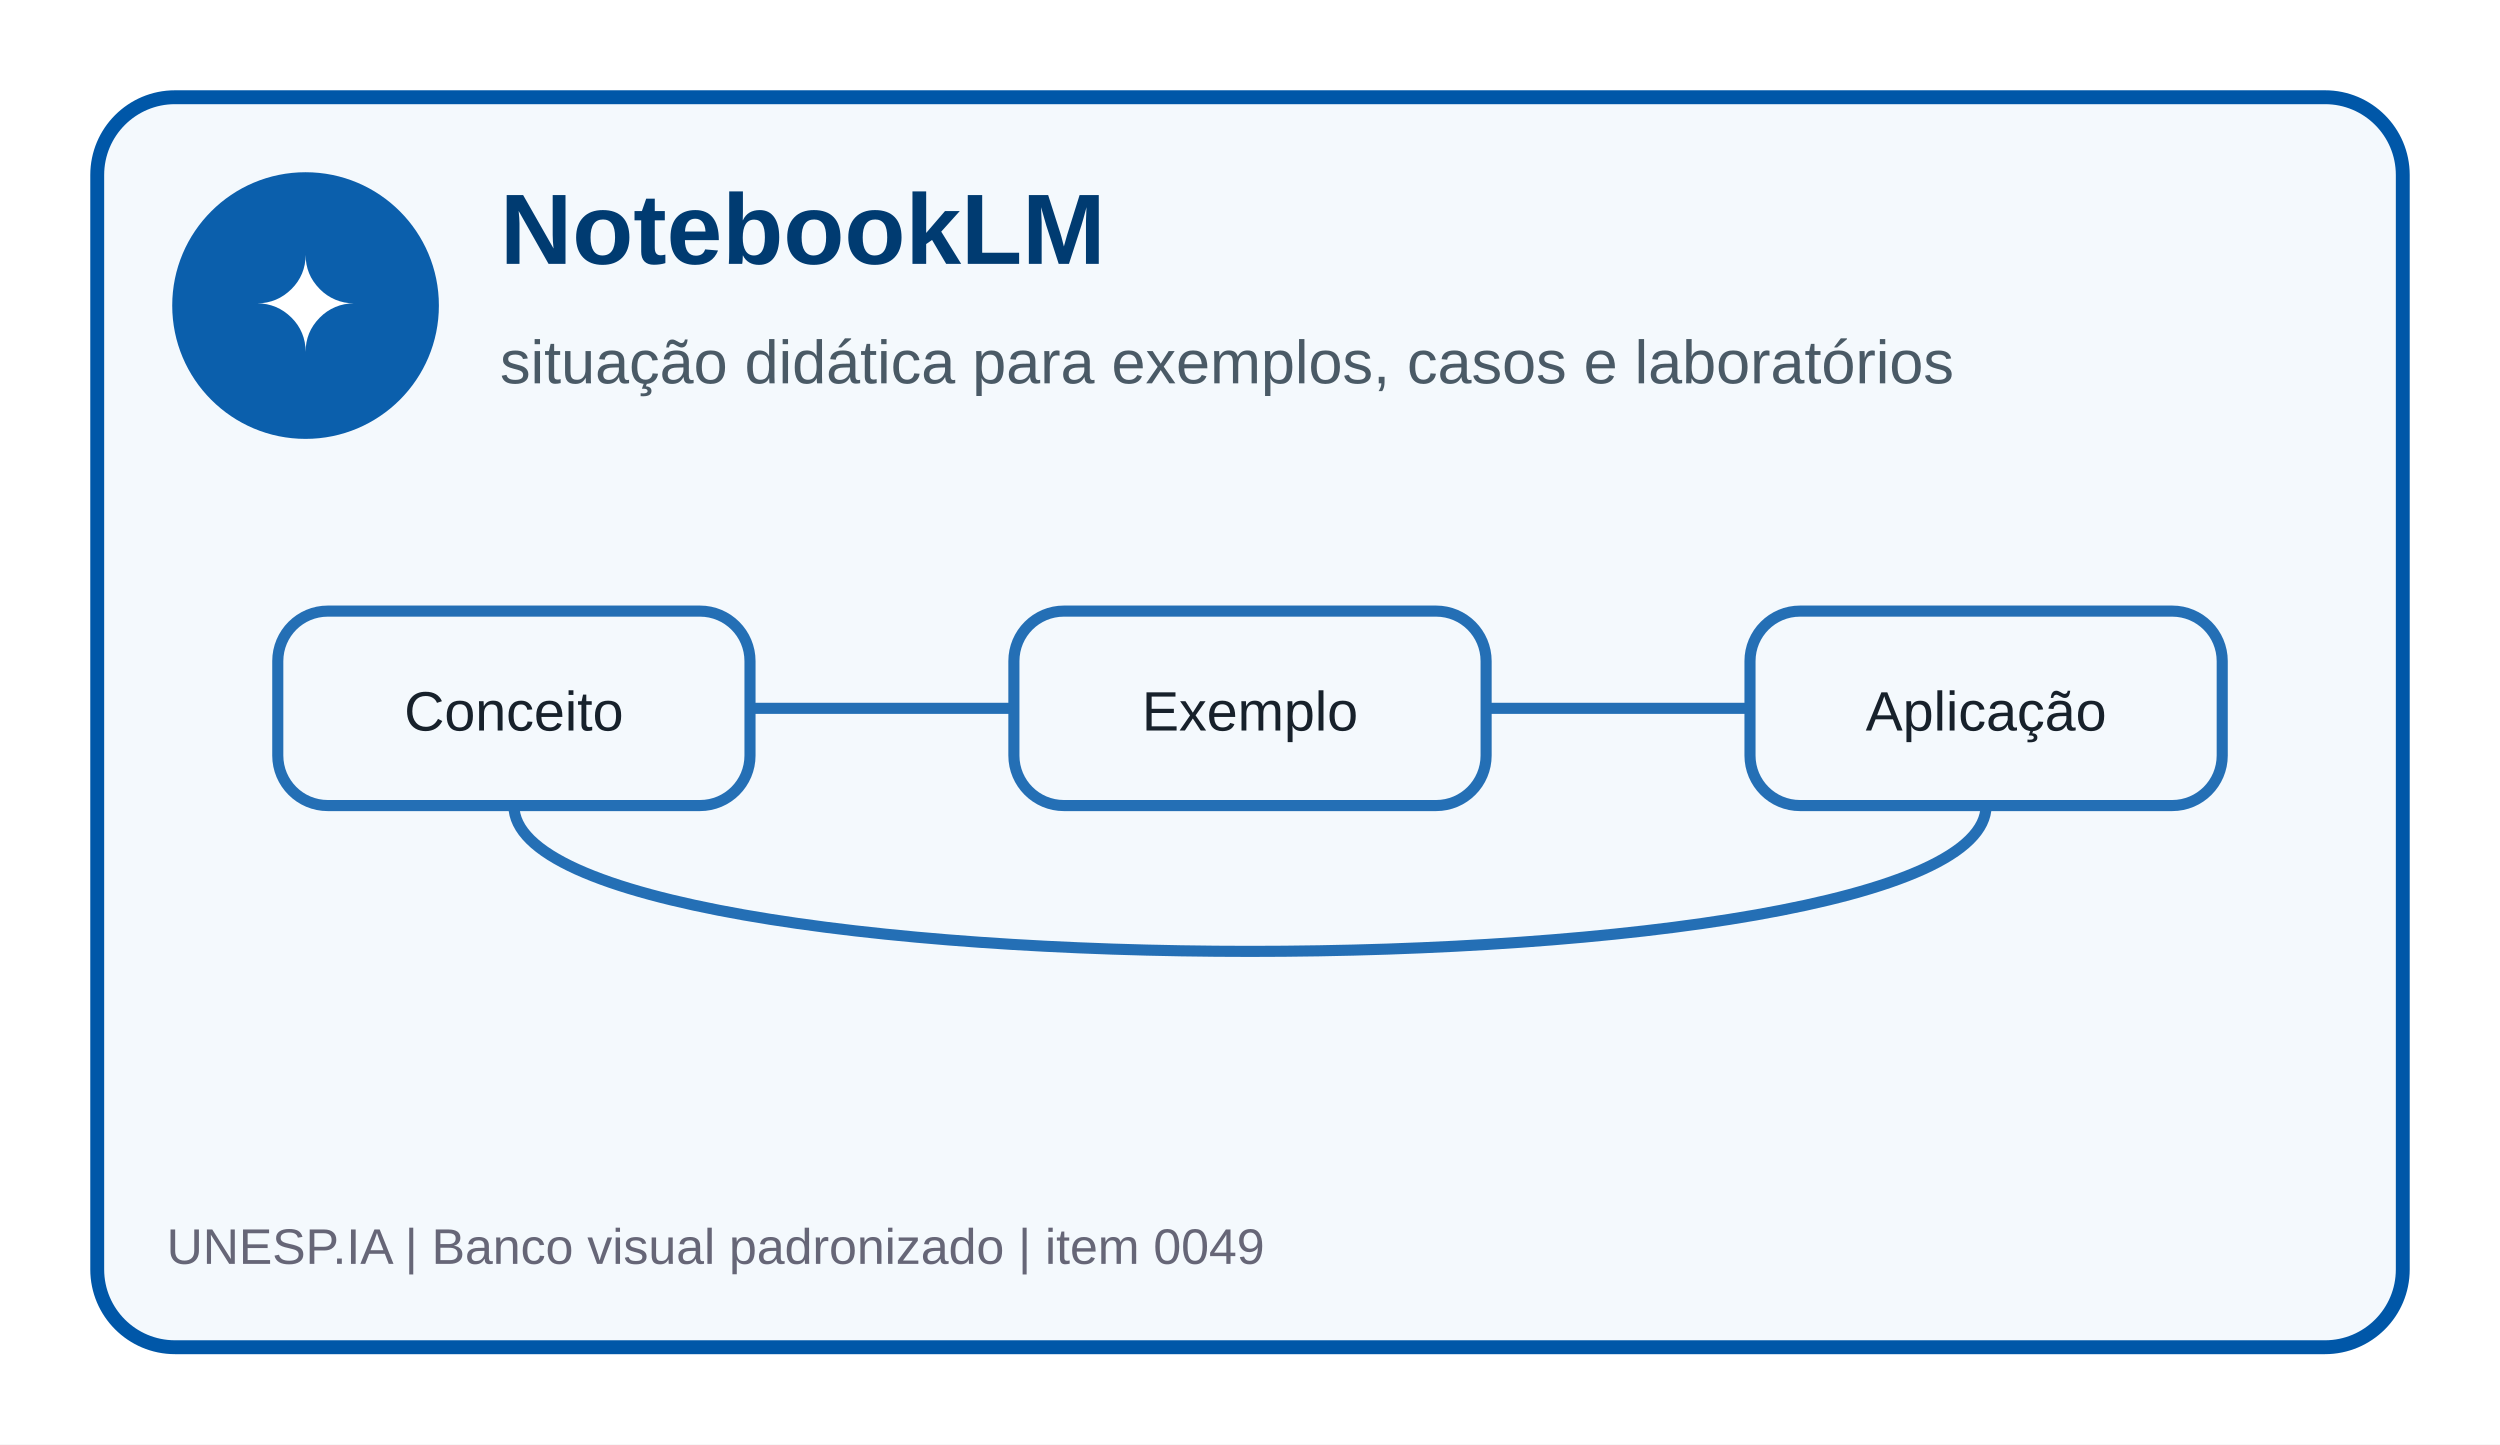
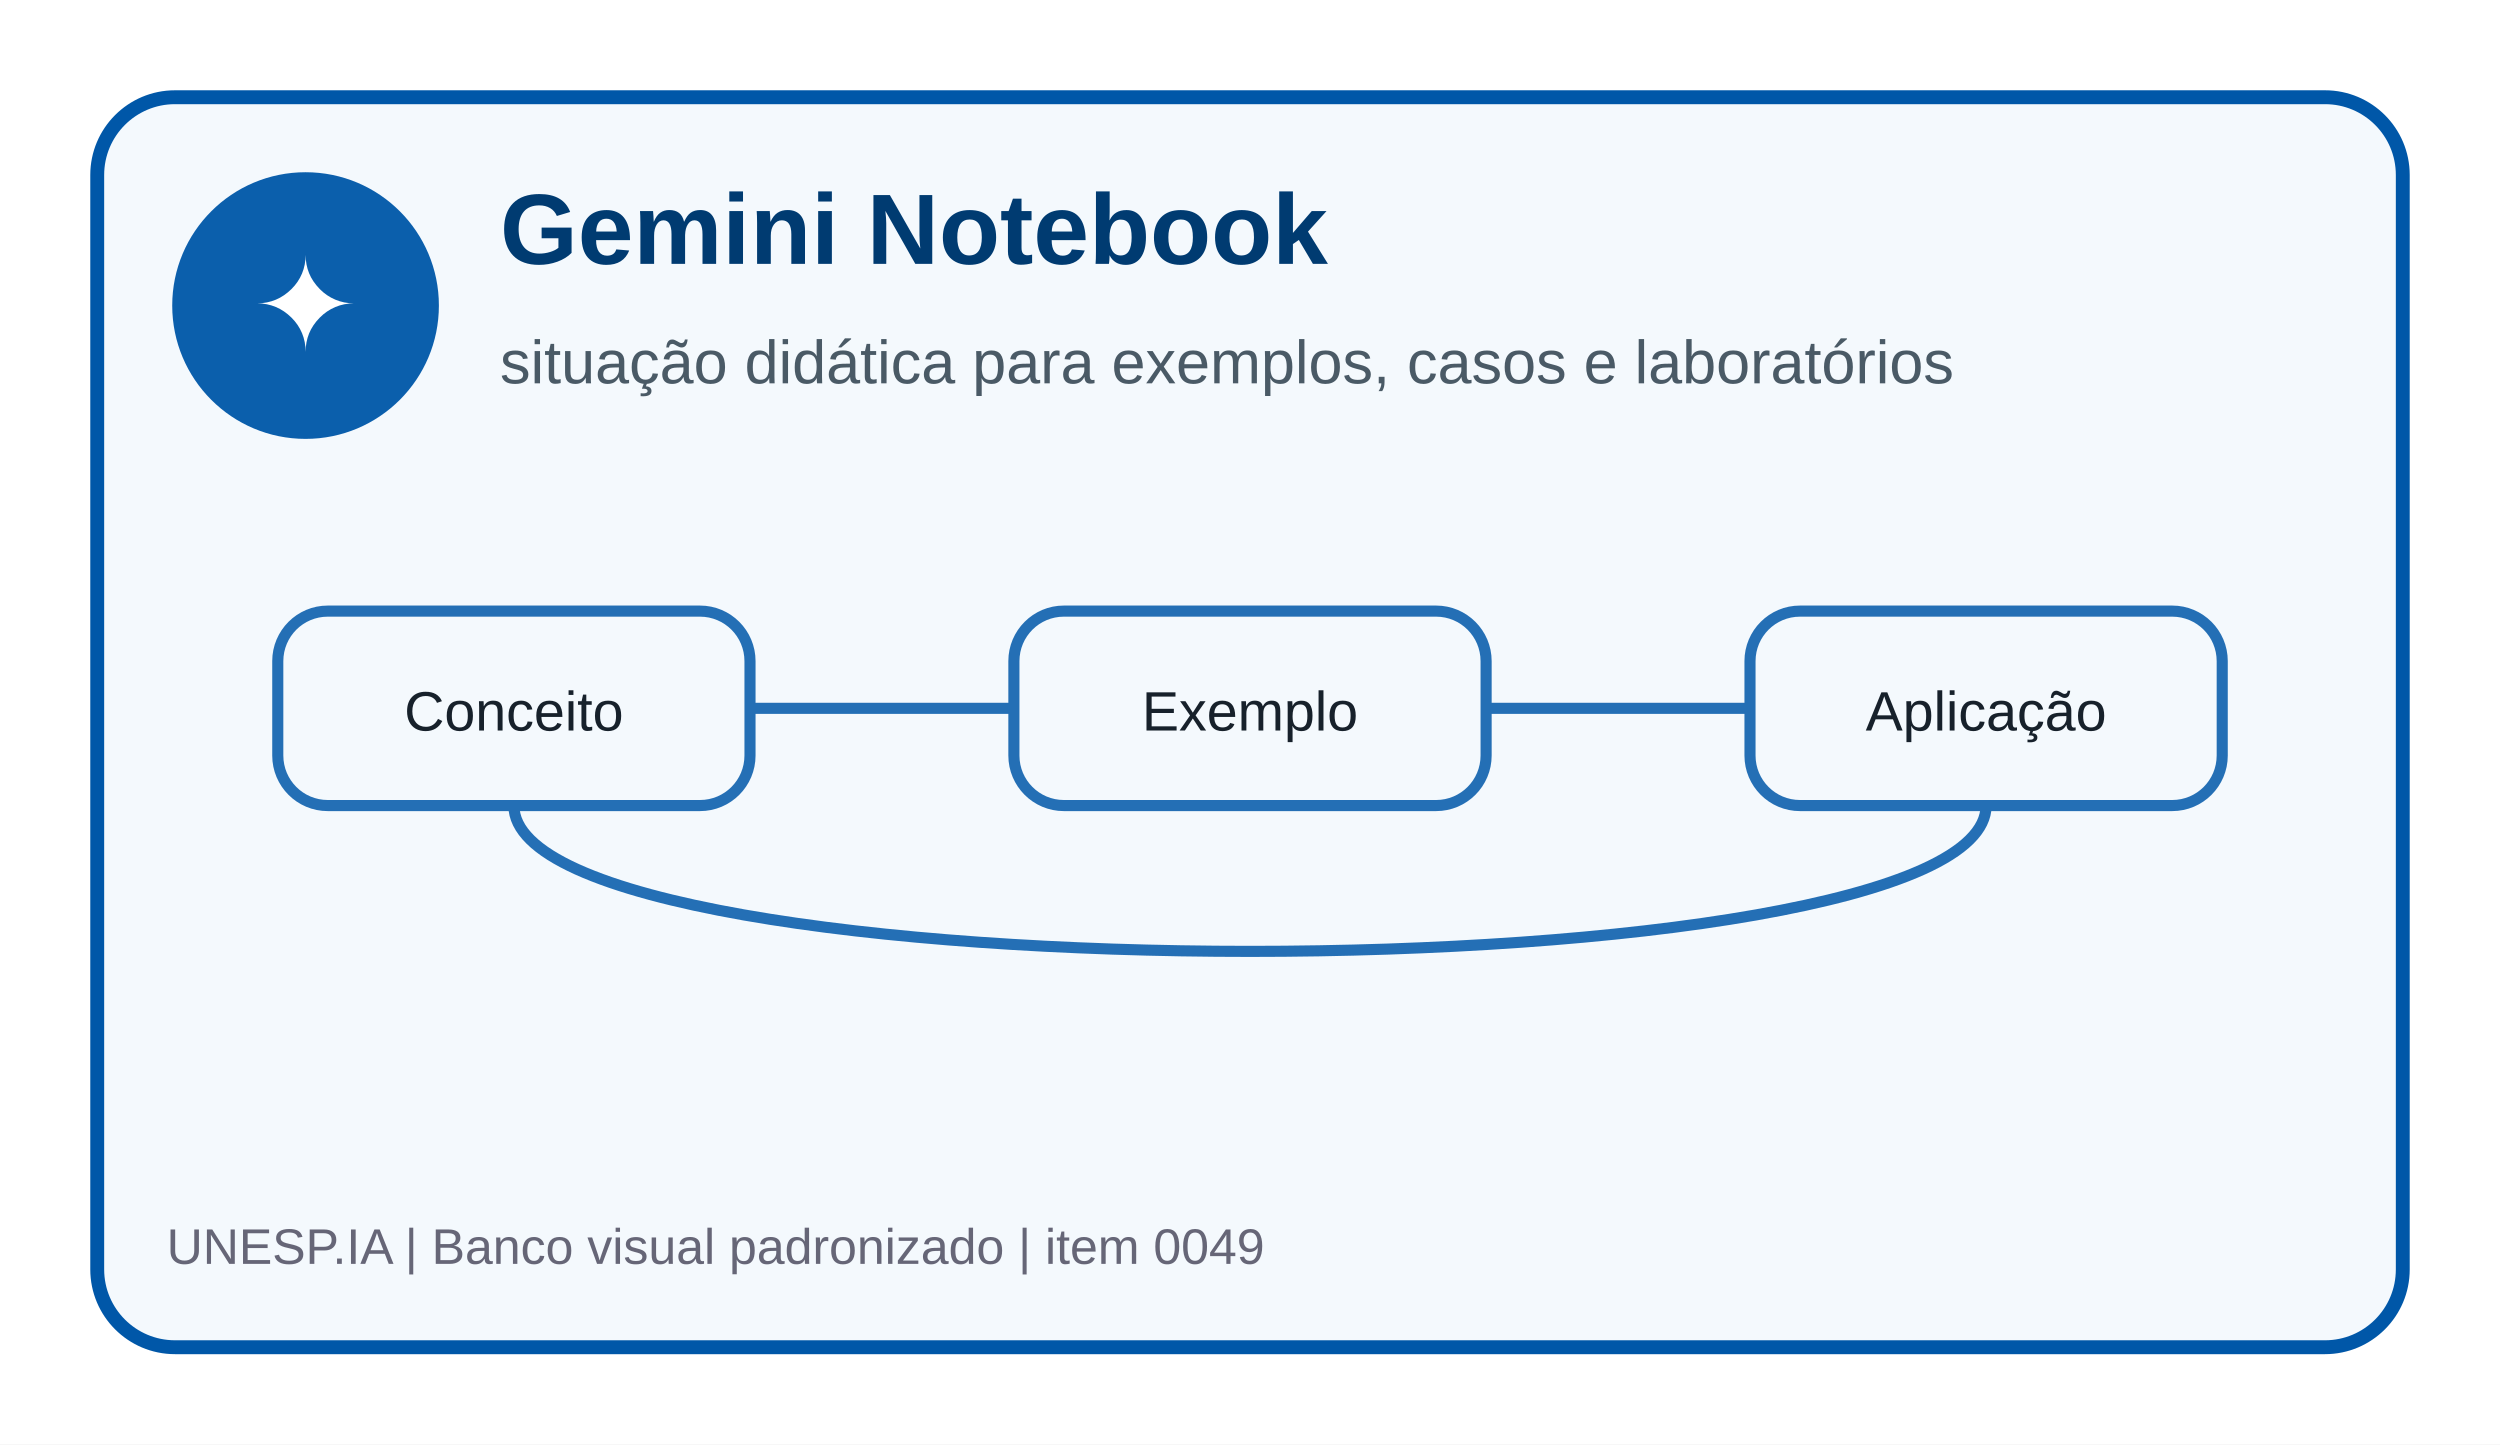
<svg xmlns="http://www.w3.org/2000/svg" width="900" height="520" viewBox="0 0 900 520">
  <rect width="900" height="520" fill="#ffffff" />
  <rect x="35" y="35" width="830" height="450" rx="28" fill="#F4F9FD" stroke="#0057A8" stroke-width="5" />
  <circle cx="110" cy="110" r="48" fill="#0057A8" opacity=".95" />
  <text x="110" y="126" text-anchor="middle" font-family="Arial" font-size="46" fill="white">✦</text>
-   <text x="180" y="95" font-family="Arial" font-size="36" font-weight="700" fill="#003B71">NotebookLM</text>
+   <text x="180" y="95" font-family="Arial" font-size="36" font-weight="700" fill="#003B71">Gemini Notebook</text>
  <text x="180" y="138" font-family="Arial" font-size="22" fill="#4A5A66">situação didática para exemplos, casos e laboratórios</text>
  <g fill="none" stroke="#0057A8" stroke-width="4" opacity=".85">
    <rect x="100" y="220" width="170" height="70" rx="18" />
    <rect x="365" y="220" width="170" height="70" rx="18" />
    <rect x="630" y="220" width="170" height="70" rx="18" />
    <path d="M270 255 L365 255" />
    <path d="M535 255 L630 255" />
    <path d="M185 290 C185 360 715 360 715 290" />
  </g>
  <text x="185" y="263" text-anchor="middle" font-family="Arial" font-size="20" fill="#17212B">Conceito</text>
  <text x="450" y="263" text-anchor="middle" font-family="Arial" font-size="20" fill="#17212B">Exemplo</text>
  <text x="715" y="263" text-anchor="middle" font-family="Arial" font-size="20" fill="#17212B">Aplicação</text>
  <text x="60" y="455" font-family="Arial" font-size="18" fill="#667">UNESP.IA | Banco visual padronizado | item 0049</text>
</svg>
